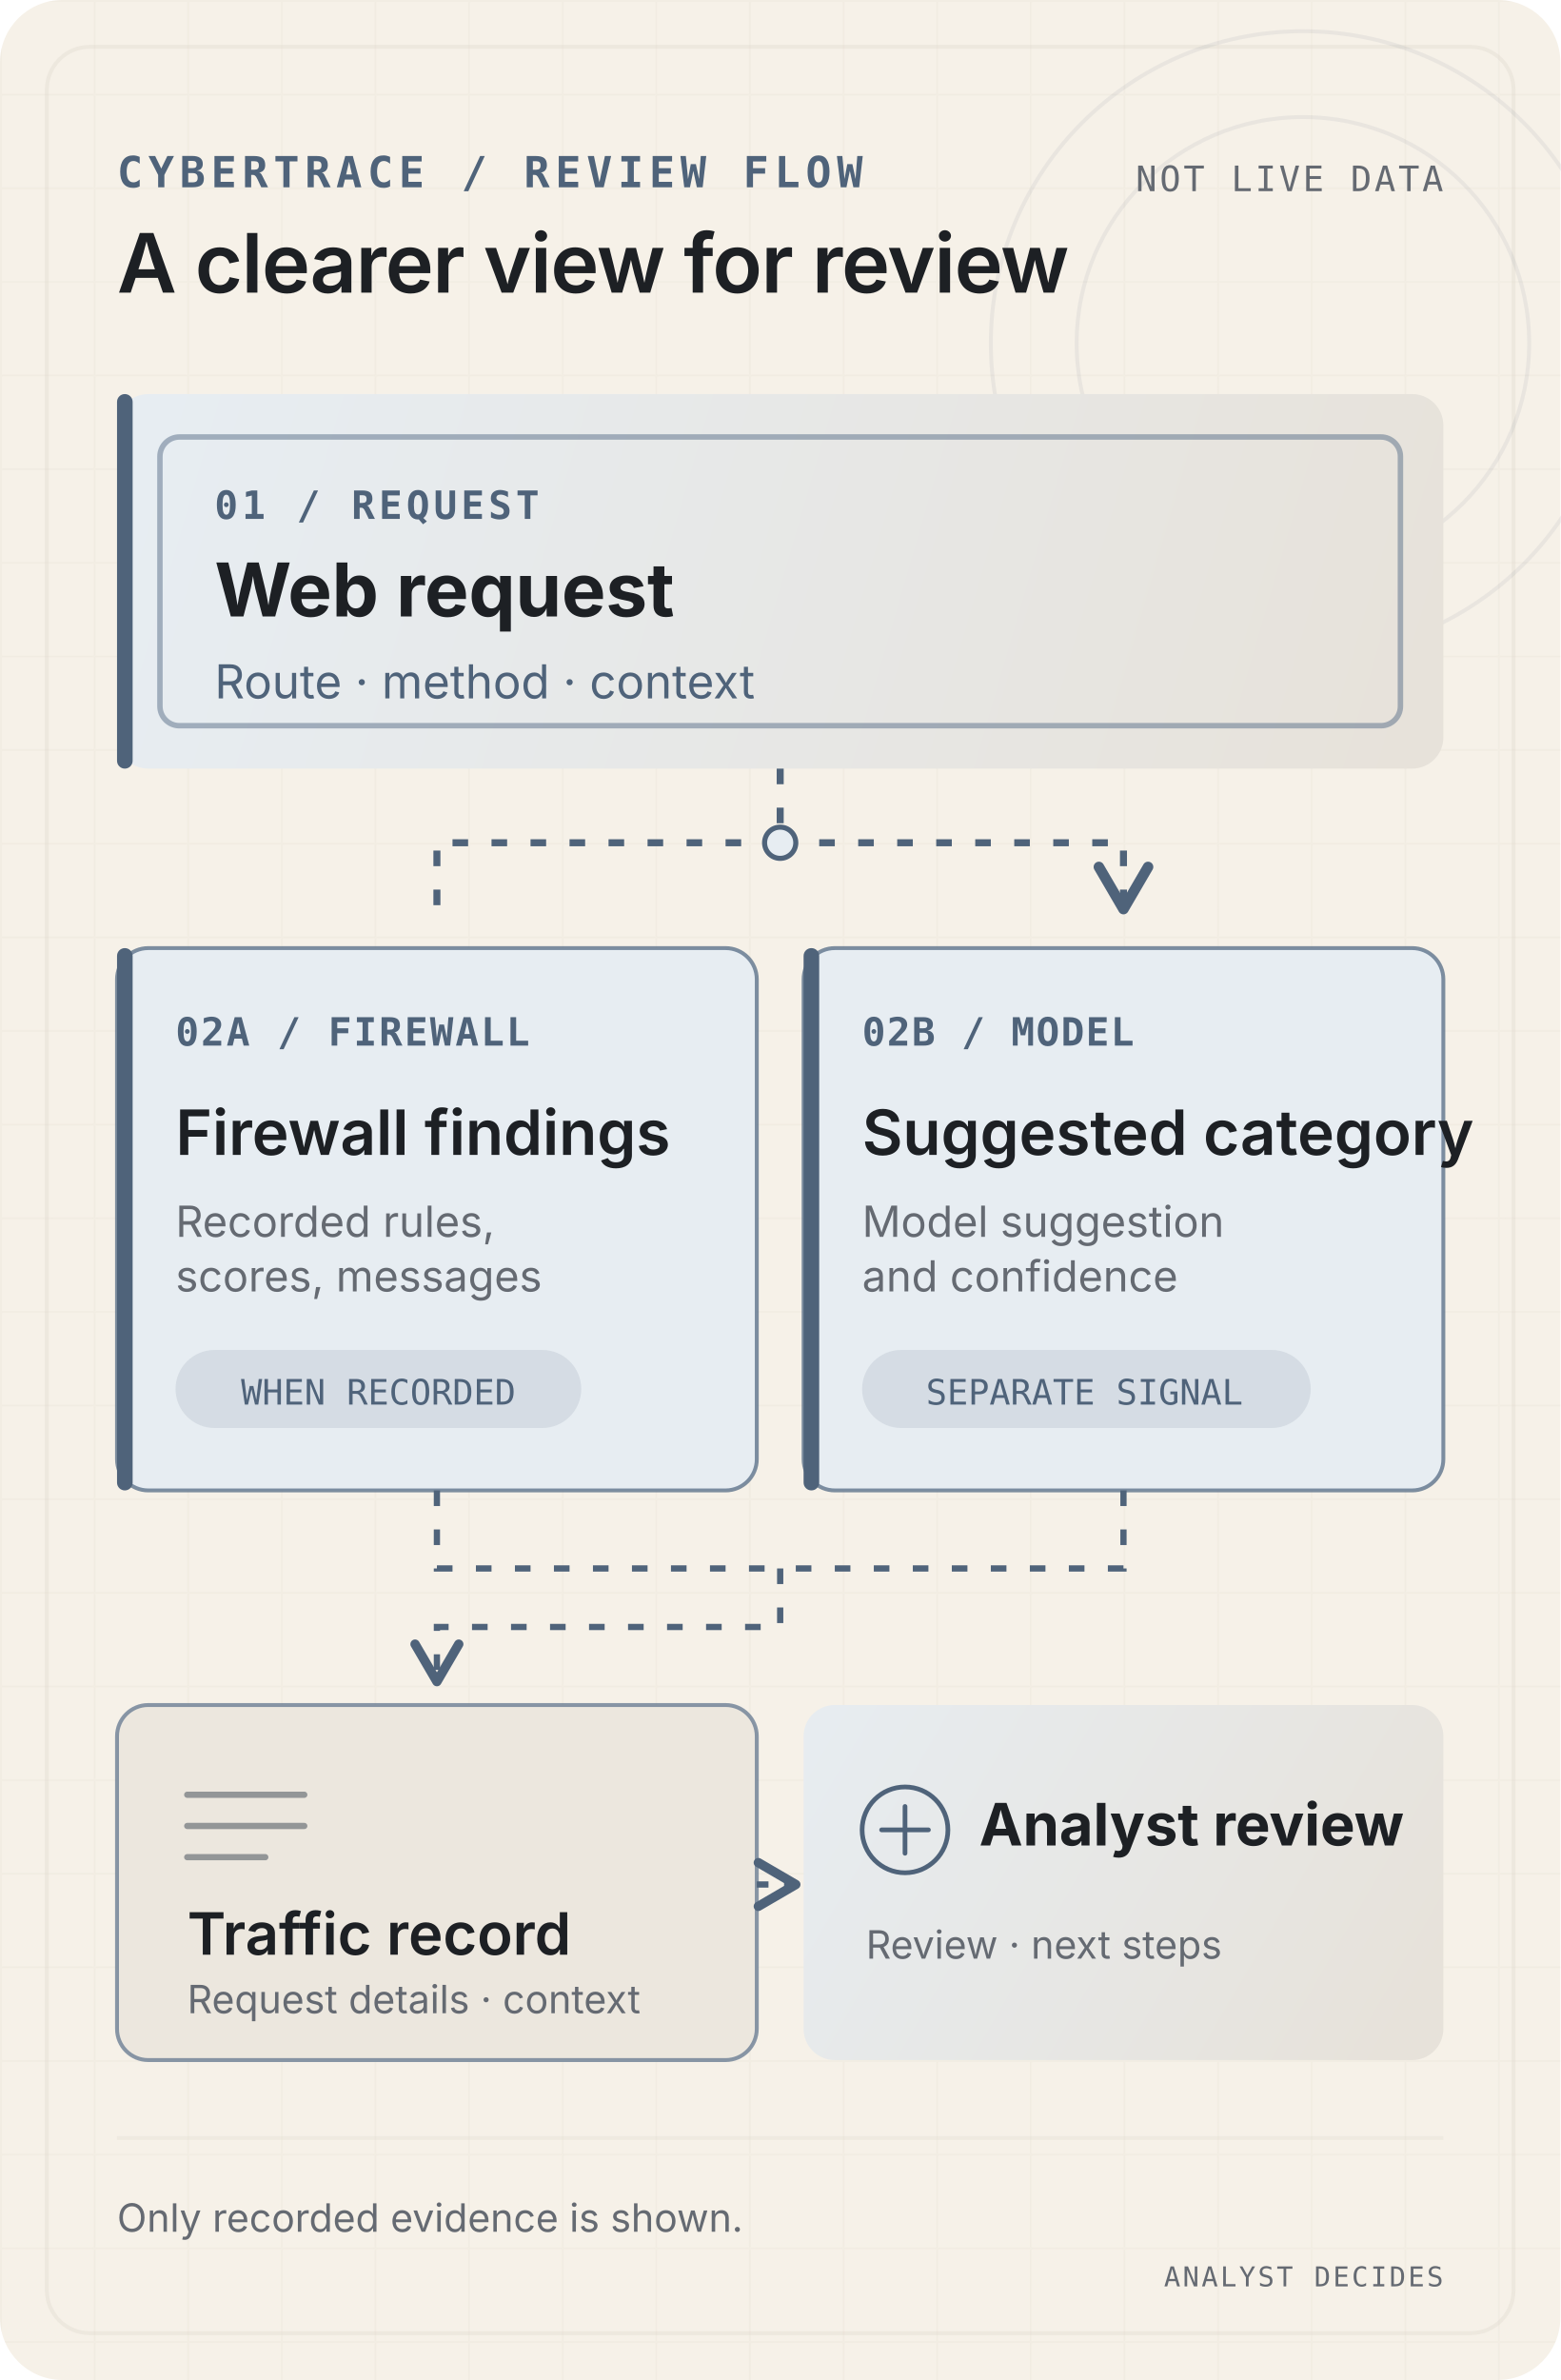
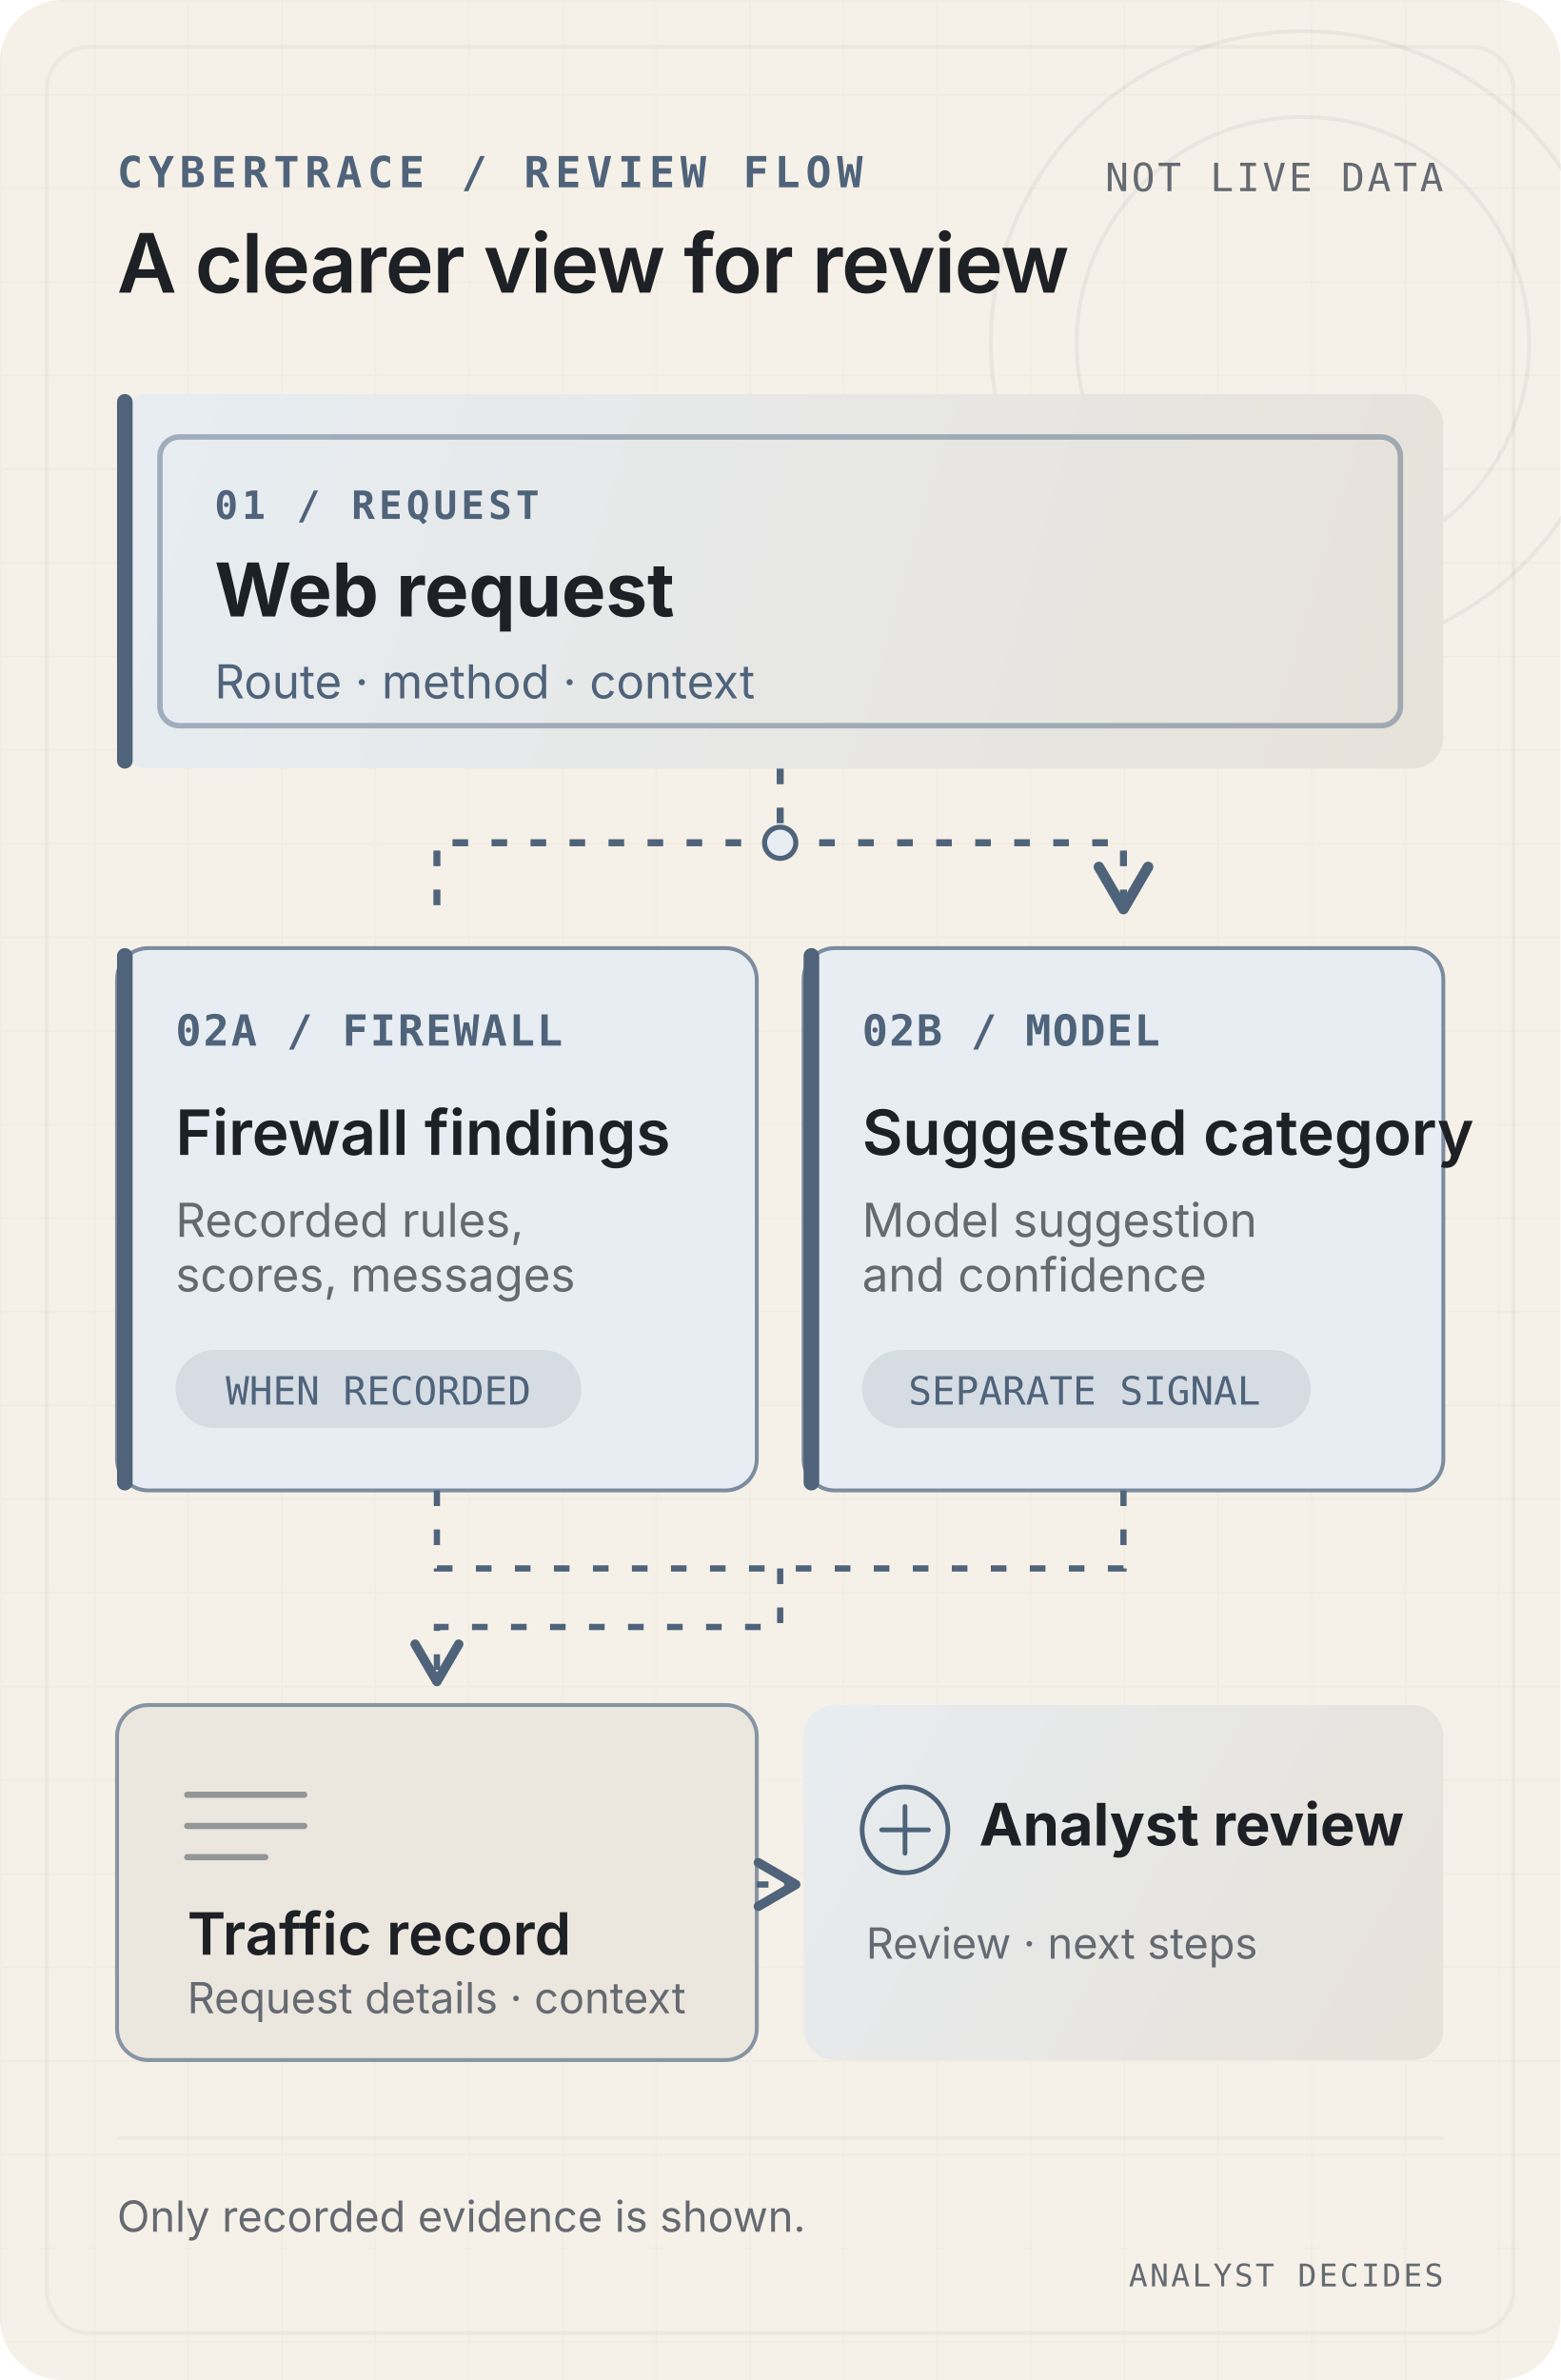
<svg xmlns="http://www.w3.org/2000/svg" width="400" height="610" viewBox="0 0 400 610" fill="none">
  <defs>
    <pattern id="grid" width="24" height="24" patternUnits="userSpaceOnUse">
      <path d="M24 0H0V24" stroke="#D8D0C4" stroke-opacity=".13" stroke-width="1" />
    </pattern>
    <linearGradient id="request" x1="40" y1="104" x2="360" y2="197" gradientUnits="userSpaceOnUse">
      <stop stop-color="#E7EDF2" />
      <stop offset="1" stop-color="#E7E2DA" />
    </linearGradient>
    <linearGradient id="review" x1="210" y1="413" x2="368" y2="505" gradientUnits="userSpaceOnUse">
      <stop stop-color="#E7EDF2" />
      <stop offset="1" stop-color="#E7E2DA" />
    </linearGradient>
    <marker id="arrow" markerWidth="9" markerHeight="9" refX="7" refY="4.5" orient="auto">
      <path d="M1 1 7 4.5 1 8" stroke="#4F637A" stroke-width="1.5" stroke-linecap="round" stroke-linejoin="round" />
    </marker>
    <marker id="arrowBrand" markerWidth="9" markerHeight="9" refX="7" refY="4.5" orient="auto">
      <path d="M1 1 7 4.5 1 8" stroke="#4F637A" stroke-width="1.5" stroke-linecap="round" stroke-linejoin="round" />
    </marker>
    <style>
      text { font-family: Inter, Arial, sans-serif; }
      .mono { font-family: 'IBM Plex Mono', Consolas, monospace; }
    </style>
  </defs>
  <rect width="400" height="610" rx="16" fill="#F6F1E8" />
  <rect width="400" height="610" rx="16" fill="url(#grid)" />
  <rect x="12" y="12" width="376" height="586" rx="11" stroke="#D8D0C4" stroke-opacity=".27" />
  <circle cx="334" cy="88" r="80" stroke="#4F637A" stroke-opacity=".08" />
  <circle cx="334" cy="88" r="58" stroke="#4F637A" stroke-opacity=".08" />
  <text x="30" y="48" fill="#4F637A" font-size="11" font-weight="600" letter-spacing="1.4" class="mono">CYBERTRACE / REVIEW FLOW</text>
  <text x="30" y="75" fill="#1D2024" font-size="21" font-weight="600" letter-spacing="-.3">A clearer view for review</text>
-   <text x="370" y="49" fill="#656A72" font-size="9" text-anchor="end" letter-spacing=".7" class="mono">NOT LIVE DATA</text>
+   <text x="370" y="49" fill="#656A72" font-size="10" text-anchor="end" letter-spacing=".7" class="mono">NOT LIVE DATA</text>
  <rect x="30" y="101" width="340" height="96" rx="8" fill="url(#request)" />
  <rect x="30" y="101" width="4" height="96" rx="2" fill="#4F637A" />
  <rect x="41" y="112" width="318" height="74" rx="5" stroke="#5F748C" stroke-opacity=".52" stroke-width="1.4" />
  <text x="55" y="133" fill="#4F637A" font-size="10" font-weight="700" letter-spacing="1" class="mono">01 / REQUEST</text>
  <text x="55" y="158" fill="#1D2024" font-size="19" font-weight="700">Web request</text>
  <text x="55" y="179" fill="#4F637A" font-size="12">Route · method · context</text>
  <path d="M200 197V216M200 216H112V233M200 216H288V233" stroke="#4F637A" stroke-width="1.8" stroke-dasharray="4 6" marker-end="url(#arrowBrand)" />
  <circle cx="200" cy="216" r="4" fill="#E7EDF2" stroke="#4F637A" stroke-width="1.3" />
  <rect x="30" y="243" width="164" height="139" rx="8" fill="#E7EDF2" stroke="#5F748C" stroke-opacity=".8" />
  <rect x="30" y="243" width="4" height="139" rx="2" fill="#4F637A" />
-   <text x="45" y="268" fill="#4F637A" font-size="10" font-weight="700" letter-spacing=".5" class="mono">02A / FIREWALL</text>
+   <text x="45" y="268" fill="#4F637A" font-size="11" font-weight="700" letter-spacing=".5" class="mono">02A / FIREWALL</text>
  <text x="45" y="296" fill="#1D2024" font-size="16" font-weight="600">Firewall findings</text>
-   <text x="45" y="317" fill="#656A72" font-size="11">Recorded rules,</text>
-   <text x="45" y="331" fill="#656A72" font-size="11">scores, messages</text>
+   <text x="45" y="317" fill="#656A72" font-size="12">Recorded rules,</text>
+   <text x="45" y="331" fill="#656A72" font-size="12">scores, messages</text>
  <rect x="45" y="346" width="104" height="20" rx="10" fill="#4F637A" fill-opacity=".12" />
-   <text x="97" y="360" fill="#4F637A" font-size="9" text-anchor="middle" class="mono">WHEN RECORDED</text>
+   <text x="97" y="360" fill="#4F637A" font-size="10" text-anchor="middle" class="mono">WHEN RECORDED</text>
  <rect x="206" y="243" width="164" height="139" rx="8" fill="#E7EDF2" stroke="#5F748C" stroke-opacity=".8" />
  <rect x="206" y="243" width="4" height="139" rx="2" fill="#4F637A" />
-   <text x="221" y="268" fill="#4F637A" font-size="10" font-weight="700" letter-spacing=".35" class="mono">02B / MODEL</text>
+   <text x="221" y="268" fill="#4F637A" font-size="11" font-weight="700" letter-spacing=".35" class="mono">02B / MODEL</text>
  <text x="221" y="296" fill="#1D2024" font-size="16" font-weight="600">Suggested category</text>
-   <text x="221" y="317" fill="#656A72" font-size="11">Model suggestion</text>
-   <text x="221" y="331" fill="#656A72" font-size="11">and confidence</text>
+   <text x="221" y="317" fill="#656A72" font-size="12">Model suggestion</text>
+   <text x="221" y="331" fill="#656A72" font-size="12">and confidence</text>
  <rect x="221" y="346" width="115" height="20" rx="10" fill="#4F637A" fill-opacity=".12" />
-   <text x="278" y="360" fill="#4F637A" font-size="9" text-anchor="middle" class="mono">SEPARATE SIGNAL</text>
+   <text x="278" y="360" fill="#4F637A" font-size="10" text-anchor="middle" class="mono">SEPARATE SIGNAL</text>
  <path d="M112 382V402H200M288 382V402H200M200 402V417H112V431" stroke="#4F637A" stroke-width="1.6" stroke-dasharray="4 6" marker-end="url(#arrow)" />
  <rect x="30" y="437" width="164" height="91" rx="8" fill="#ECE7DE" stroke="#5F748C" stroke-opacity=".72" />
  <path d="M48 460H78M48 468H78M48 476H68" stroke="#656A72" stroke-opacity=".65" stroke-width="1.6" stroke-linecap="round" />
  <text x="48" y="501" fill="#1D2024" font-size="15" font-weight="600">Traffic record</text>
-   <text x="48" y="516" fill="#656A72" font-size="10">Request details · context</text>
+   <text x="48" y="516" fill="#656A72" font-size="11">Request details · context</text>
  <path d="M194 483H204" stroke="#4F637A" stroke-width="1.6" stroke-dasharray="3 4" marker-end="url(#arrow)" />
  <rect x="206" y="437" width="164" height="91" rx="8" fill="url(#review)" />
  <circle cx="232" cy="469" r="11" stroke="#4F637A" stroke-width="1.2" />
  <path d="M226 469H238M232 463V475" stroke="#4F637A" stroke-width="1.2" stroke-linecap="round" />
  <text x="251" y="473" fill="#1D2024" font-size="15" font-weight="700">Analyst review</text>
-   <text x="222" y="502" fill="#656A72" font-size="10">Review · next steps</text>
+   <text x="222" y="502" fill="#656A72" font-size="11">Review · next steps</text>
  <path d="M30 548H370" stroke="#D8D0C4" stroke-opacity=".23" />
-   <text x="30" y="572" fill="#656A72" font-size="10">Only recorded evidence is shown.</text>
-   <text x="370" y="586" fill="#656A72" font-size="7" text-anchor="end" letter-spacing=".6" class="mono">ANALYST DECIDES</text>
+   <text x="30" y="572" fill="#656A72" font-size="11">Only recorded evidence is shown.</text>
+   <text x="370" y="586" fill="#656A72" font-size="8" text-anchor="end" letter-spacing=".6" class="mono">ANALYST DECIDES</text>
</svg>
